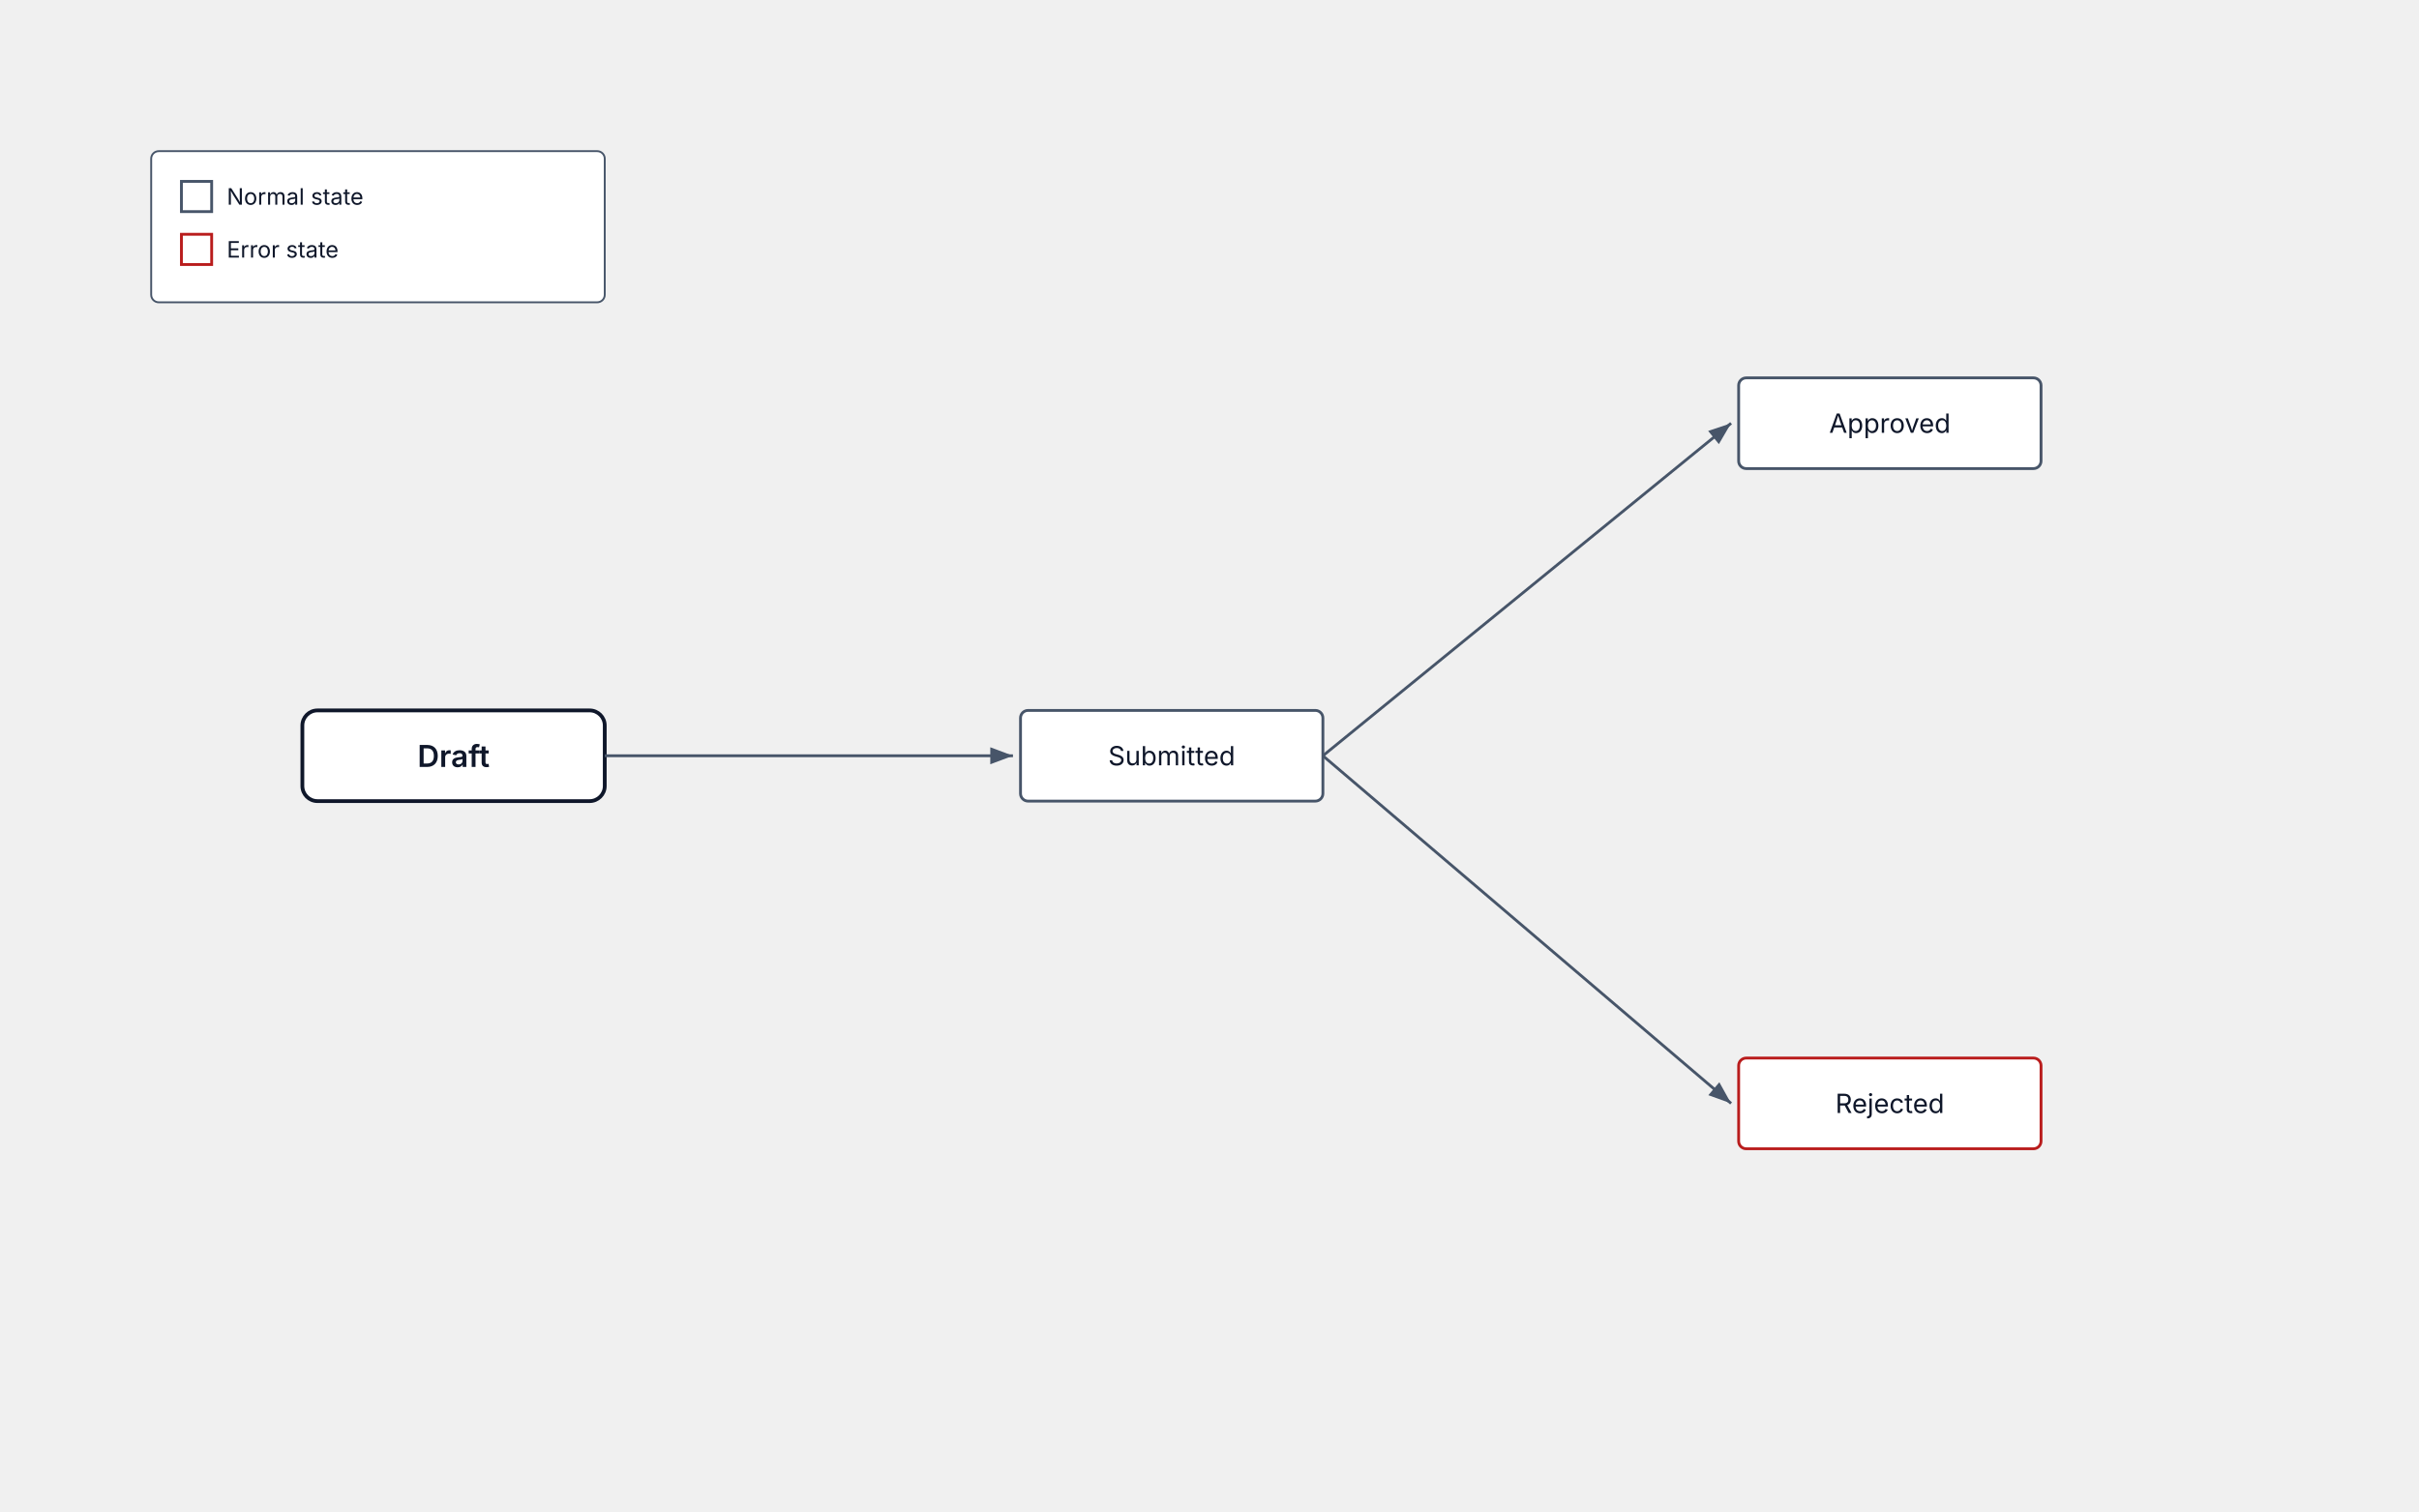
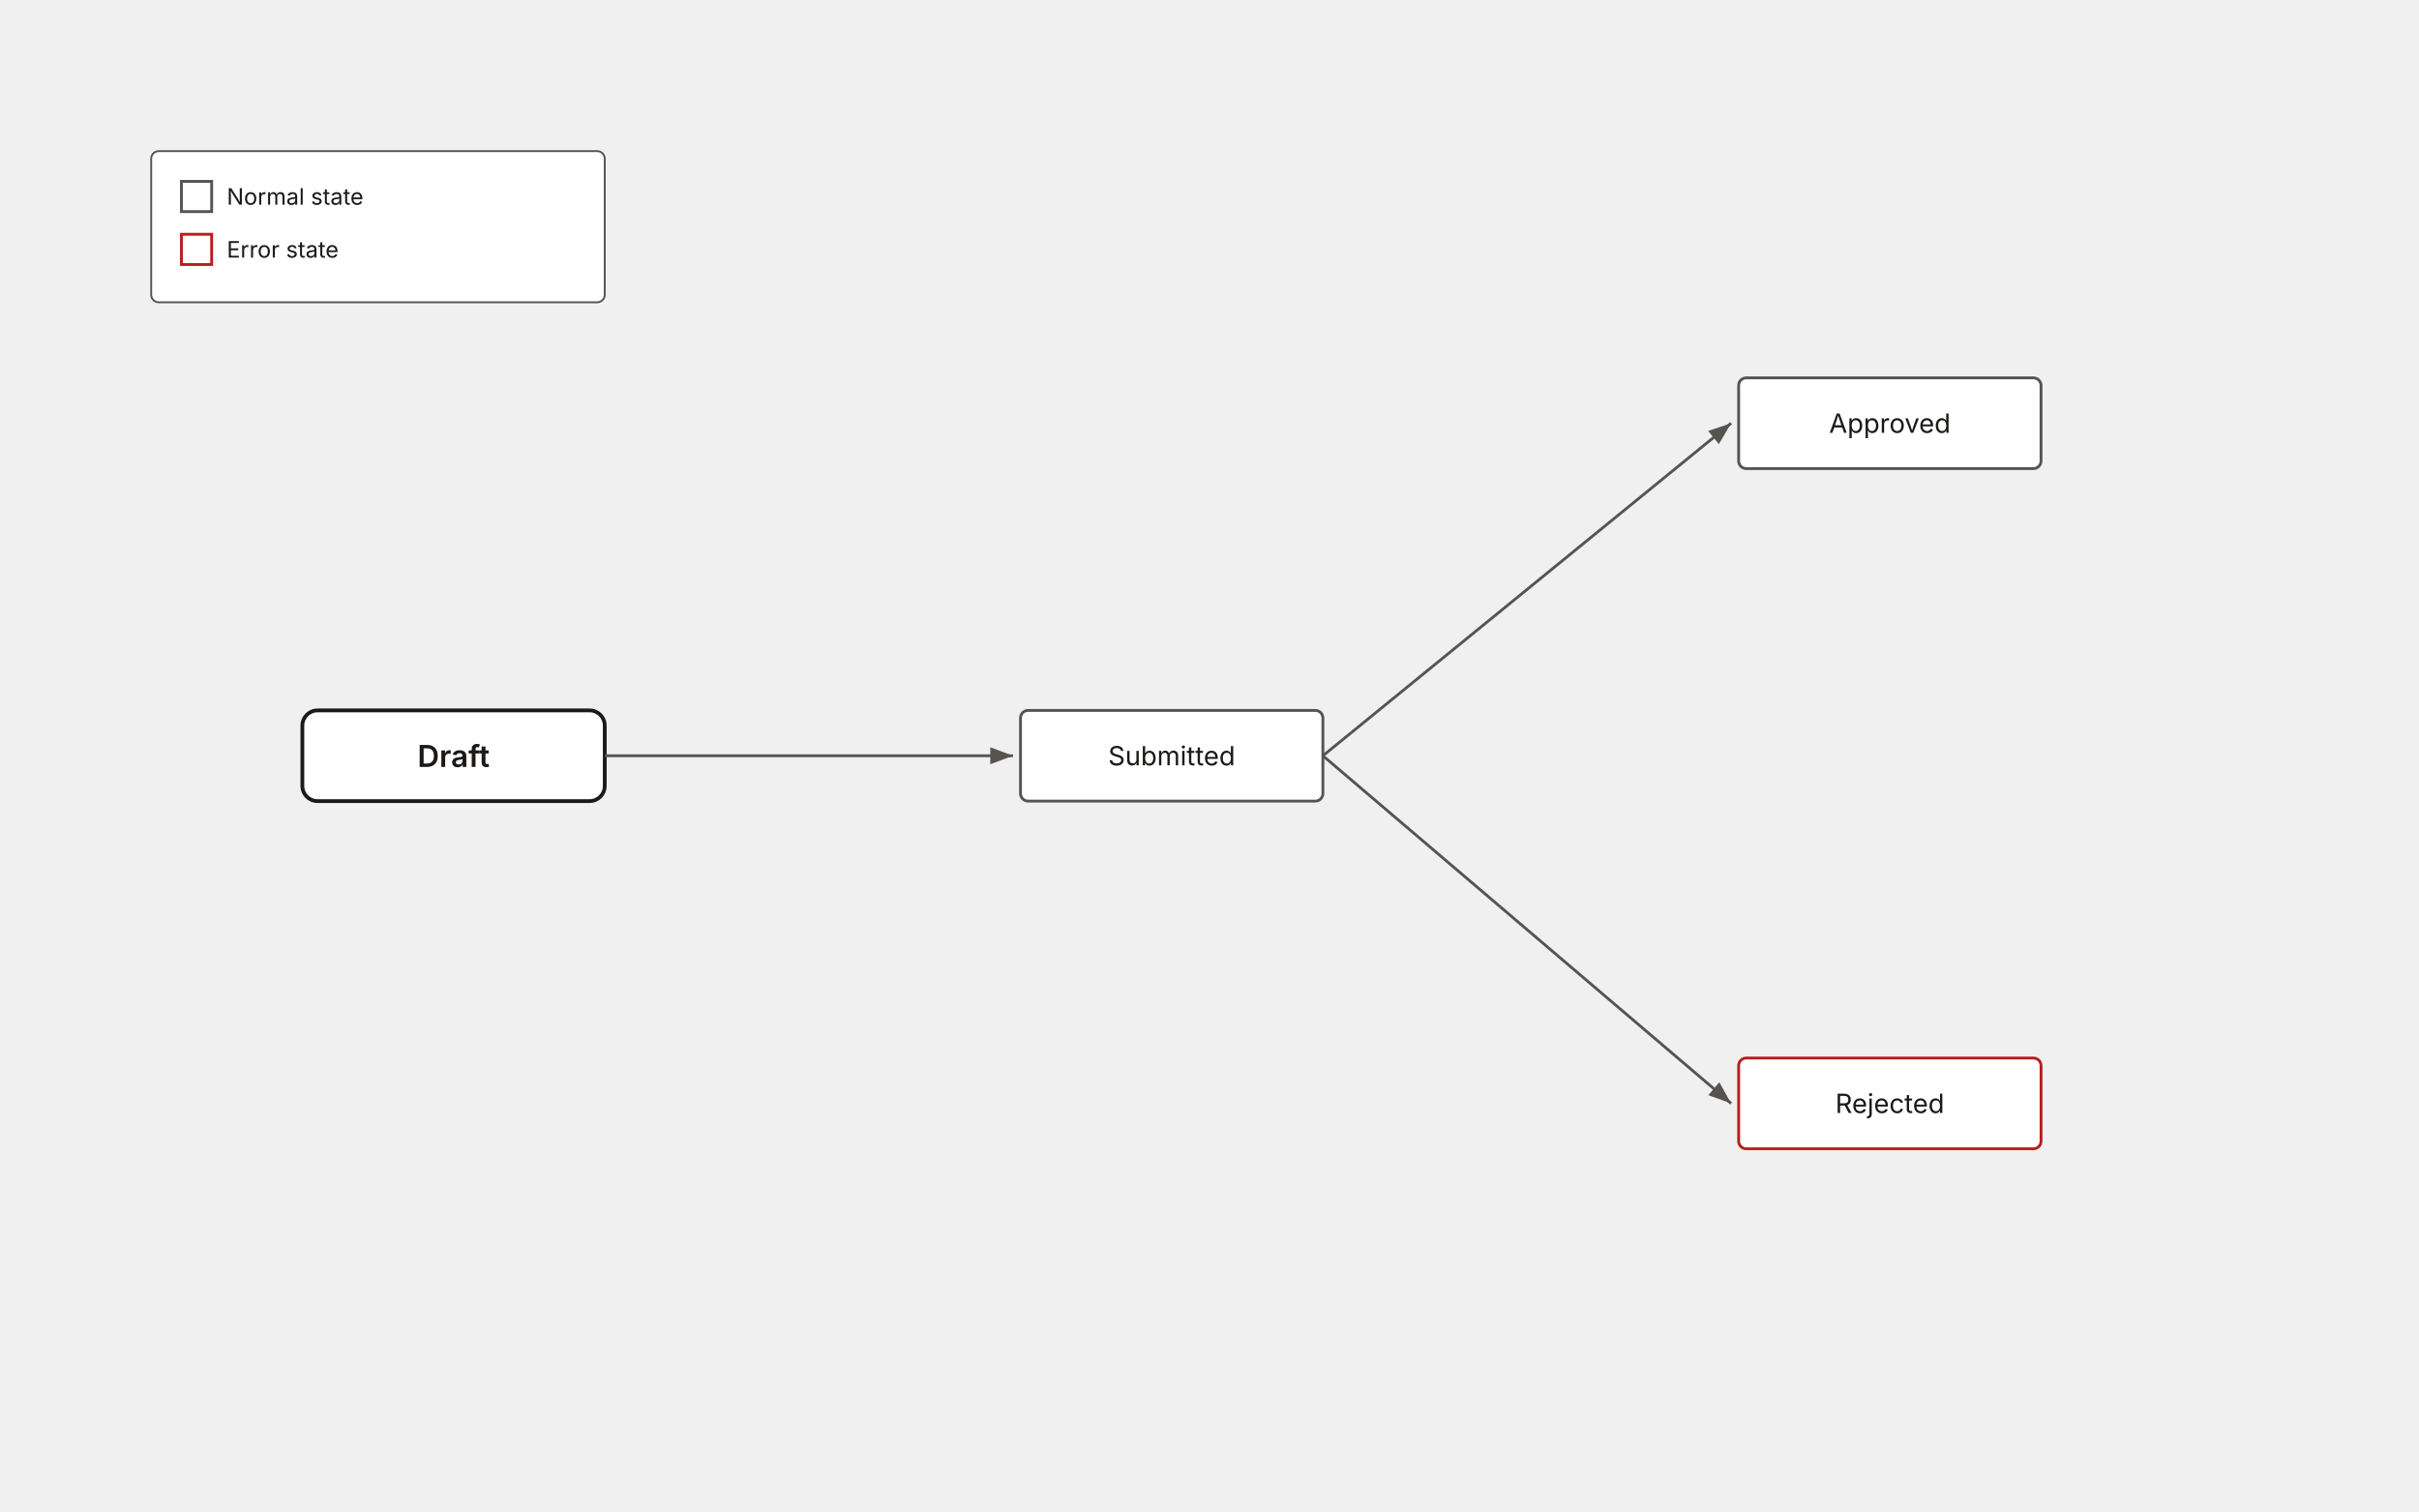
<svg xmlns="http://www.w3.org/2000/svg" width="1280" height="800" viewBox="0 0 1280 800" font-family="Inter, ui-sans-serif, system-ui, sans-serif">
  <defs>
    <marker id="arrow" viewBox="0 0 8 6" refX="8" refY="3" markerWidth="8" markerHeight="6" orient="auto-start-reverse">
      <path d="M 0 0 L 8 3 L 0 6 z" fill="context-stroke" />
    </marker>
  </defs>
-   <rect x="160" y="376" width="160" height="48" rx="8" ry="8" fill="#FFFFFF" stroke="#0F172A" stroke-width="2" />
-   <text x="240" y="400" text-anchor="middle" dominant-baseline="middle" font-size="16" font-weight="600" fill="#0F172A">Draft</text>
-   <rect x="540" y="376" width="160" height="48" rx="4" ry="4" fill="#FFFFFF" stroke="#475569" stroke-width="1.5" />
-   <text x="620" y="400" text-anchor="middle" dominant-baseline="middle" font-size="14" fill="#0F172A">Submitted</text>
-   <rect x="920" y="200" width="160" height="48" rx="4" ry="4" fill="#FFFFFF" stroke="#475569" stroke-width="1.5" />
-   <text x="1000" y="224" text-anchor="middle" dominant-baseline="middle" font-size="14" fill="#0F172A">Approved</text>
+   <rect x="160" y="376" width="160" height="48" rx="8" ry="8" fill="#FFFFFF" stroke="#1C1917" stroke-width="2" />
+   <text x="240" y="400" text-anchor="middle" dominant-baseline="middle" font-size="16" font-weight="600" fill="#1C1917">Draft</text>
+   <rect x="540" y="376" width="160" height="48" rx="4" ry="4" fill="#FFFFFF" stroke="#57534E" stroke-width="1.5" />
+   <text x="620" y="400" text-anchor="middle" dominant-baseline="middle" font-size="14" fill="#1C1917">Submitted</text>
+   <rect x="920" y="200" width="160" height="48" rx="4" ry="4" fill="#FFFFFF" stroke="#57534E" stroke-width="1.5" />
+   <text x="1000" y="224" text-anchor="middle" dominant-baseline="middle" font-size="14" fill="#1C1917">Approved</text>
  <rect x="920" y="560" width="160" height="48" rx="4" ry="4" fill="#FFFFFF" stroke="#B91C1C" stroke-width="1.5" />
-   <text x="1000" y="584" text-anchor="middle" dominant-baseline="middle" font-size="14" fill="#0F172A">Rejected</text>
-   <path d="M 320 400 L 536 400" fill="none" stroke="#475569" stroke-width="1.5" marker-end="url(#arrow)" />
-   <path d="M 700 400 L 916 224" fill="none" stroke="#475569" stroke-width="1.5" marker-end="url(#arrow)" />
-   <path d="M 700 400 L 916 584" fill="none" stroke="#475569" stroke-width="1.5" marker-end="url(#arrow)" />
+   <text x="1000" y="584" text-anchor="middle" dominant-baseline="middle" font-size="14" fill="#1C1917">Rejected</text>
+   <path d="M 320 400 L 536 400" fill="none" stroke="#57534E" stroke-width="1.5" marker-end="url(#arrow)" />
+   <path d="M 700 400 L 916 224" fill="none" stroke="#57534E" stroke-width="1.5" marker-end="url(#arrow)" />
+   <path d="M 700 400 L 916 584" fill="none" stroke="#57534E" stroke-width="1.5" marker-end="url(#arrow)" />
  <g class="legend">
-     <rect x="80" y="80" width="240" height="80" rx="4" ry="4" fill="#FFFFFF" stroke="#475569" stroke-width="1" />
-     <rect x="96" y="96" width="16" height="16" fill="#FFFFFF" stroke="#475569" stroke-width="1.5" />
-     <text x="120" y="104" dominant-baseline="middle" font-size="12" fill="#0F172A">Normal state</text>
+     <rect x="80" y="80" width="240" height="80" rx="4" ry="4" fill="#FFFFFF" stroke="#57534E" stroke-width="1" />
+     <rect x="96" y="96" width="16" height="16" fill="#FFFFFF" stroke="#57534E" stroke-width="1.5" />
+     <text x="120" y="104" dominant-baseline="middle" font-size="12" fill="#1C1917">Normal state</text>
    <rect x="96" y="124" width="16" height="16" fill="#FFFFFF" stroke="#B91C1C" stroke-width="1.5" />
-     <text x="120" y="132" dominant-baseline="middle" font-size="12" fill="#0F172A">Error state</text>
+     <text x="120" y="132" dominant-baseline="middle" font-size="12" fill="#1C1917">Error state</text>
  </g>
</svg>
